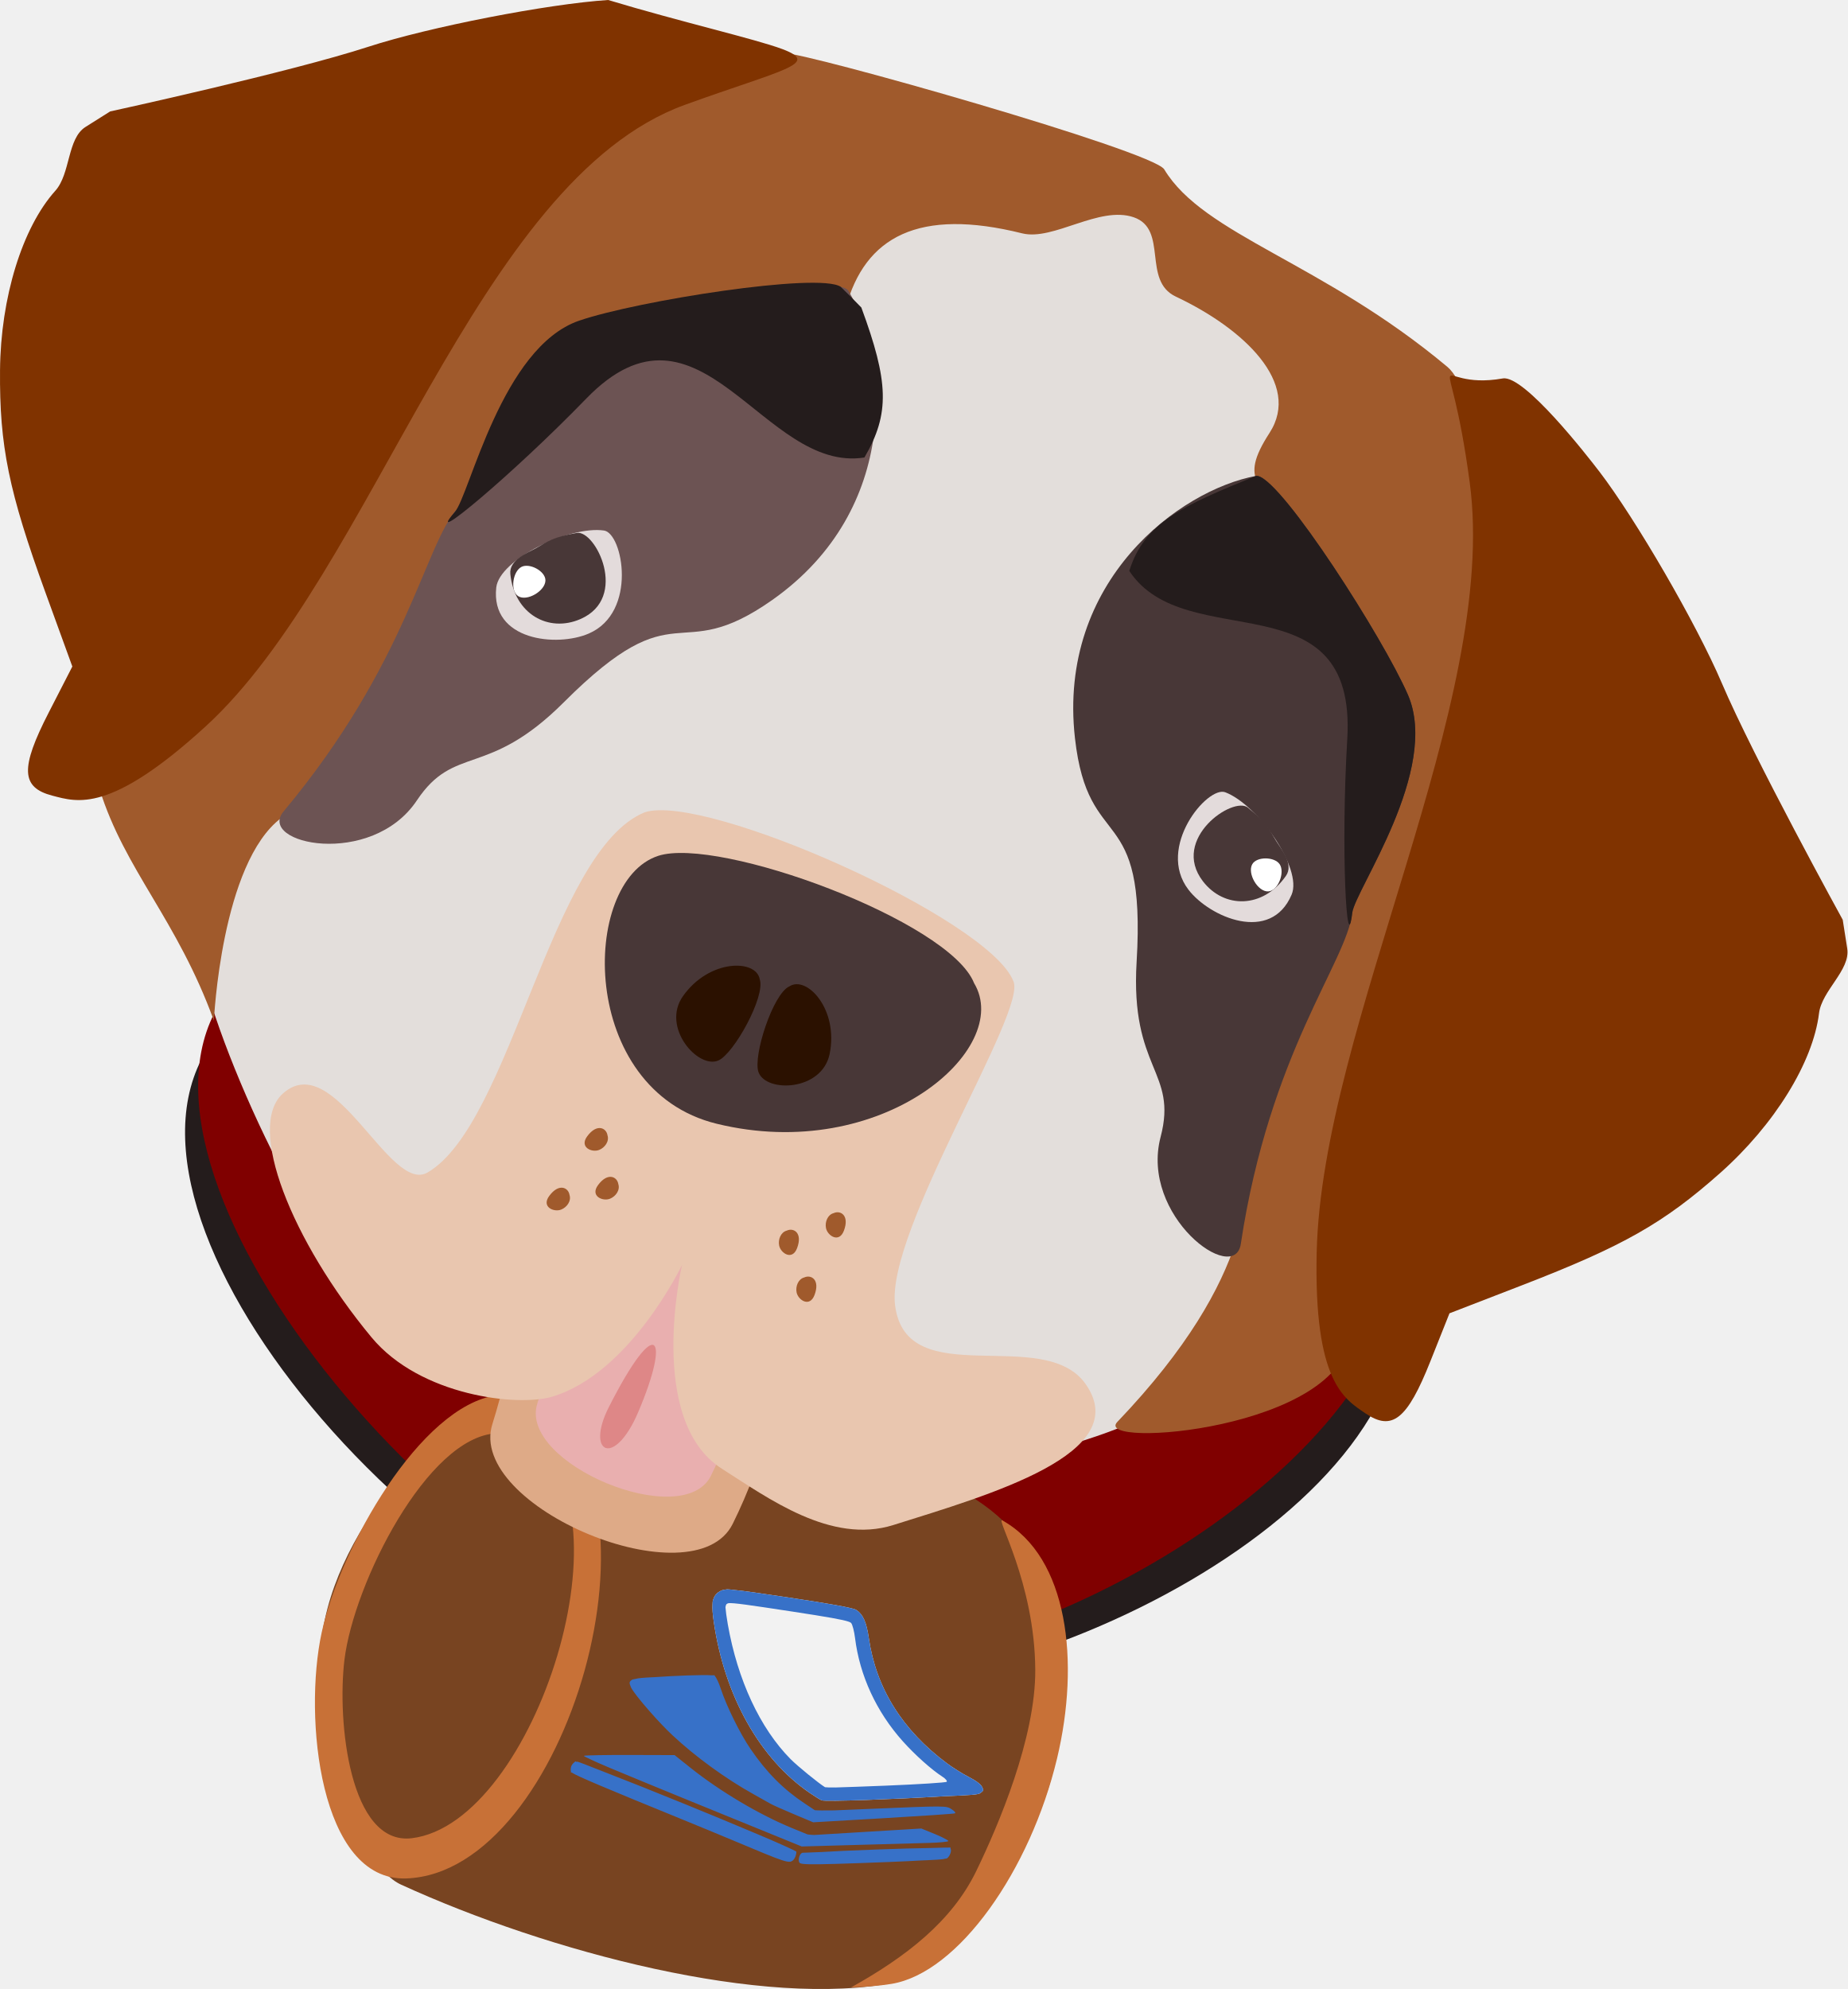
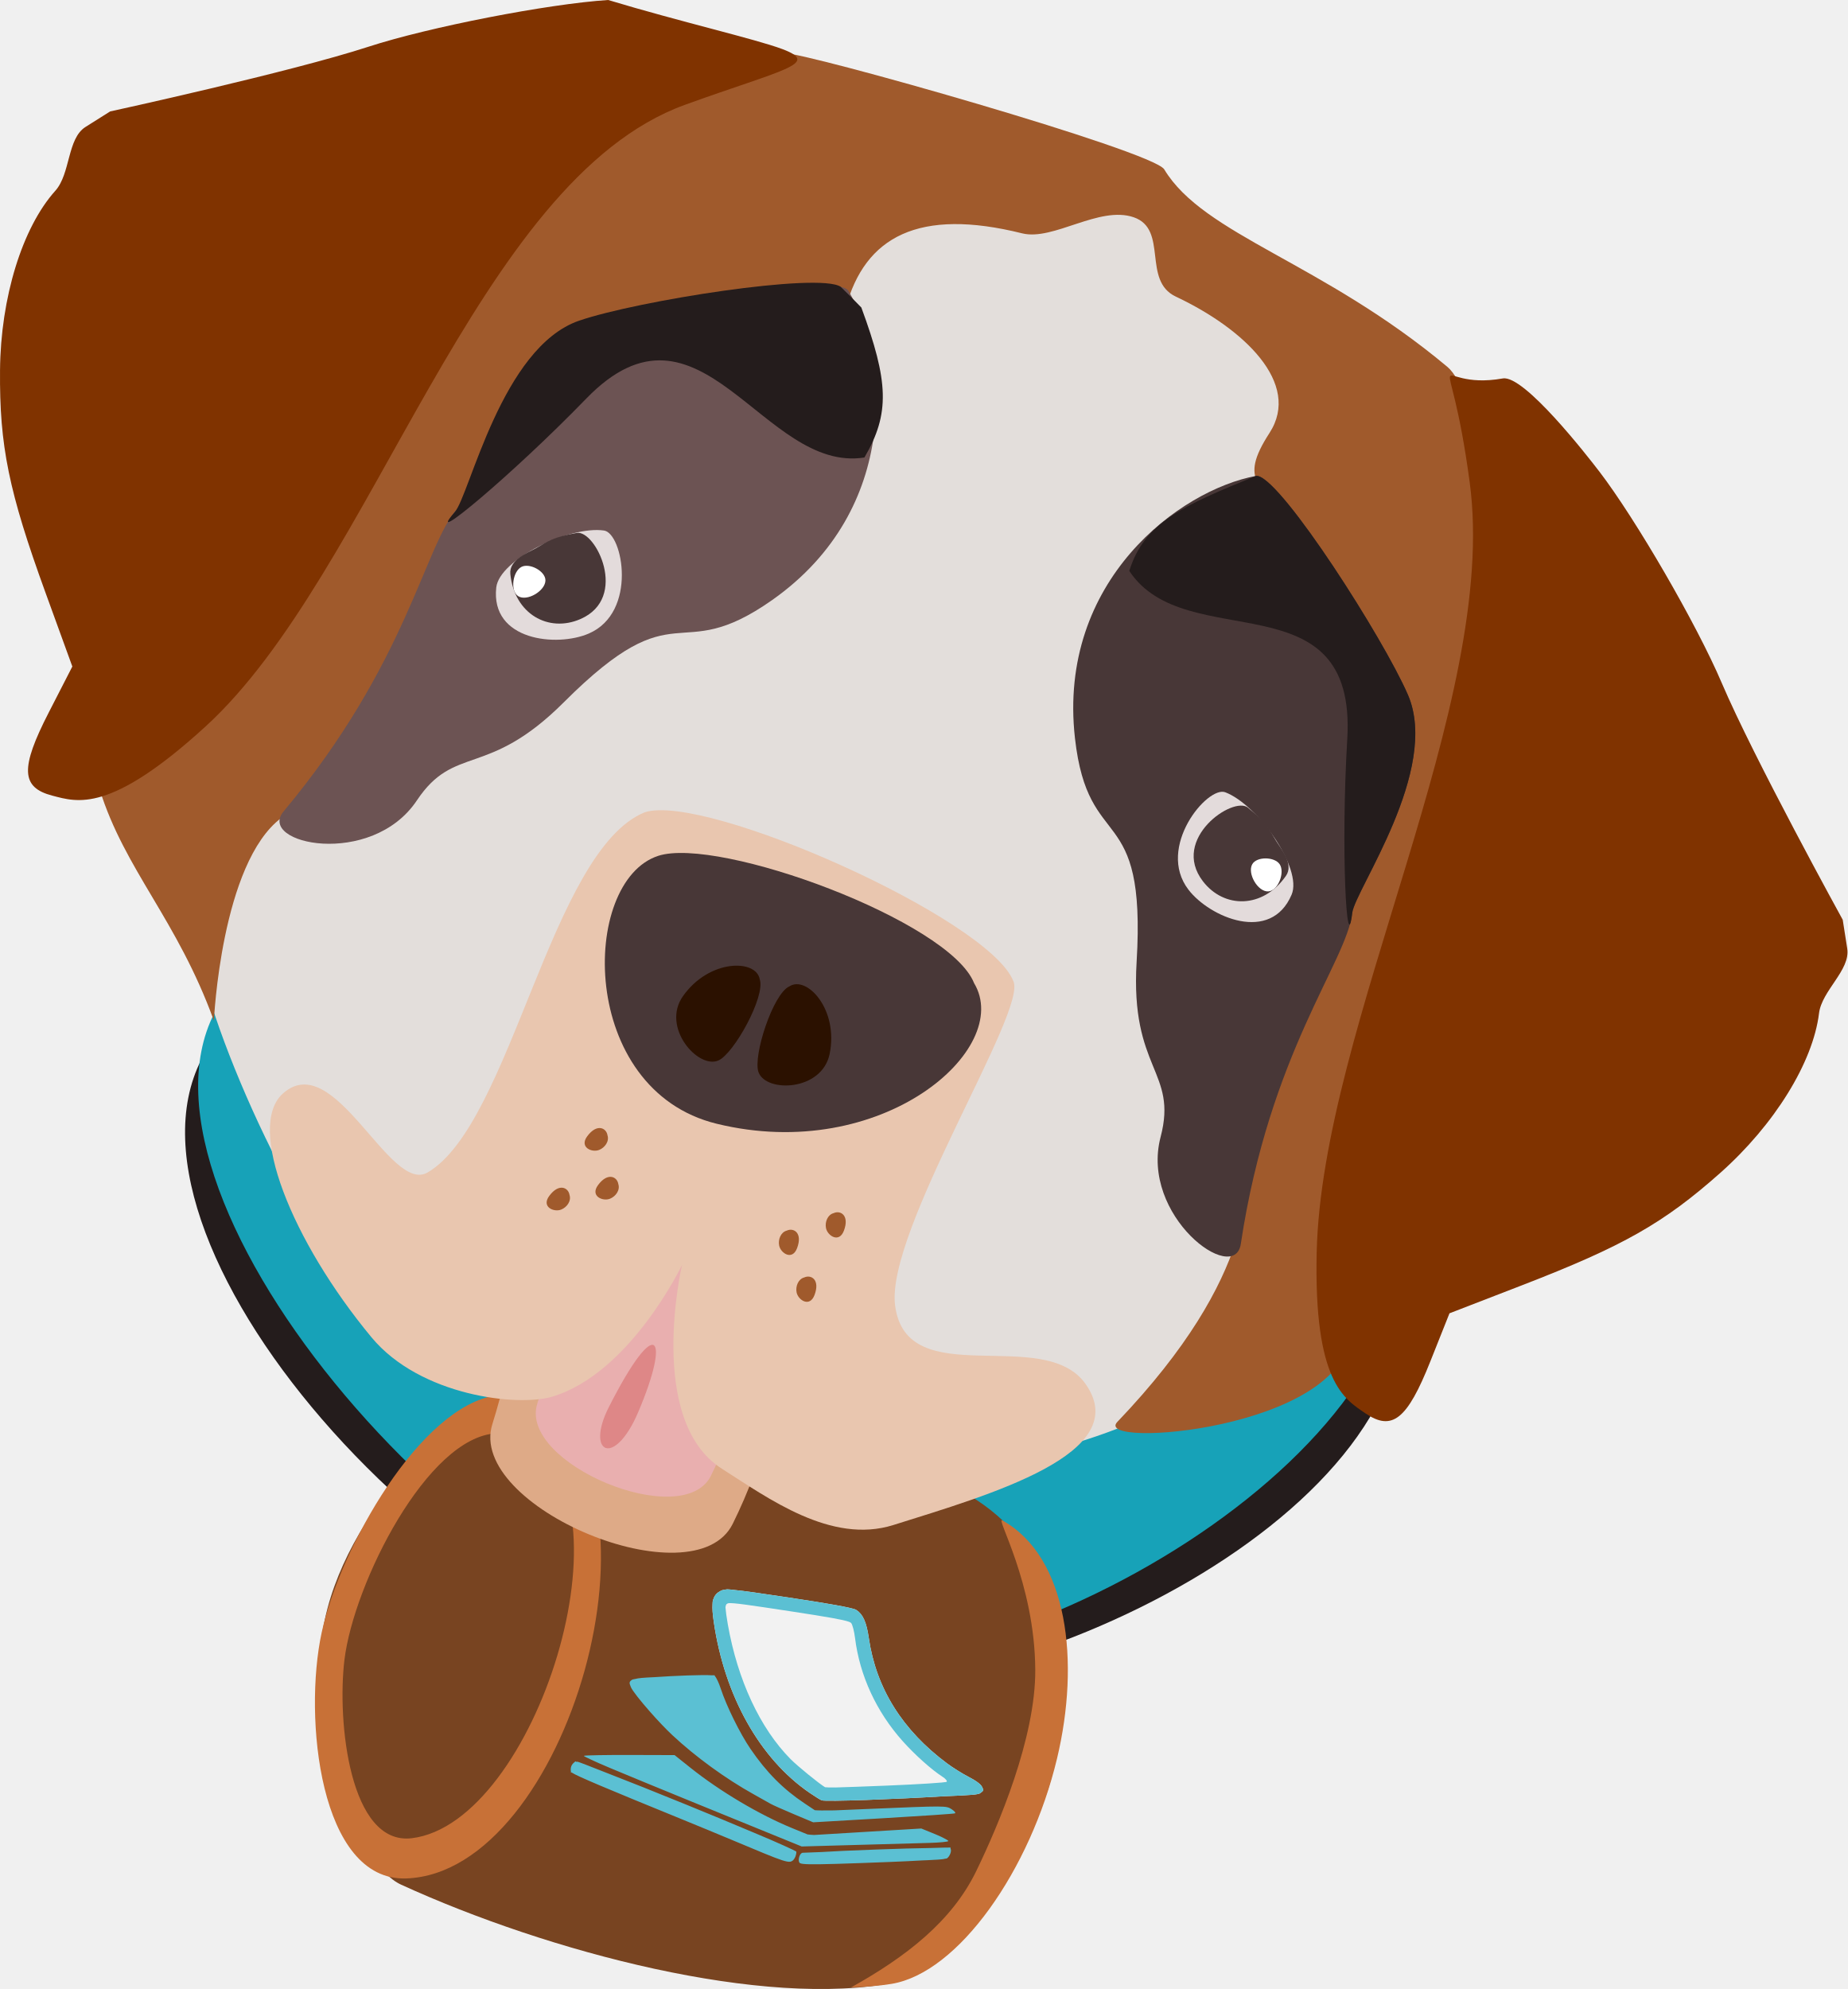
<svg xmlns="http://www.w3.org/2000/svg" width="82.628mm" height="88.947mm" viewBox="0 0 82.628 88.947" version="1.1" id="svg8">
  <defs id="defs2" />
  <g id="layer1" transform="translate(-27.91309,-94.14406)">
    <path id="path1052" d="m 36.921,141.523 c -4.348,8.503 11.522,26.483 25.449,28.097 11.079,1.284 29.588,-8.074 28.207,-17.999 -1.108,-7.962 -50.649,-15.976 -53.655,-10.098 z" style="fill:#241c1c;stroke-width:0.411" />
-     <path style="fill:#800000;stroke-width:0.411" d="m 37.498,139.454 c -4.348,8.503 11.815,27.368 24.343,29.108 11.482,1.595 30.117,-9.661 28.736,-19.586 -1.108,-7.962 -50.073,-15.4 -53.079,-9.522 z" id="path1014" />
+     <path style="fill:#17a2b8;stroke-width:0.411;fill-opacity:1" d="m 37.498,139.454 c -4.348,8.503 11.815,27.368 24.343,29.108 11.482,1.595 30.117,-9.661 28.736,-19.586 -1.108,-7.962 -50.073,-15.4 -53.079,-9.522 z" id="path1014" />
    <g id="g19268">
      <path id="path1038" d="m 67.984,182.789 c -5.883,1.198 -15.531,-1.344 -22.136,-4.366 -1.926,-0.881 -4.72,-6.897 -3.287,-12.357 1.389,-5.293 6.955,-10.056 8.293,-9.505 3.846,1.584 21.771,0.664 23.558,8.379 0.19,0.82 1.355,5.065 0.563,8.544 -0.669,2.94 -4.458,8.789 -6.99,9.305 z" style="fill:#784421;stroke-width:0.342" />
      <path id="path1036" d="m 50.123,156.542 c -3.412,0.471 -7.008,6.837 -7.824,10.61 -0.82,3.788 -0.093,11.127 3.78,10.995 7.235,-0.246 12.113,-17.529 5.796,-21.064 -0.624,-0.349 -1.12,-0.628 -1.751,-0.541 z m -0.011,1.701 c 0.44,-0.021 0.887,0.118 1.325,0.344 4.981,2.572 0.456,17.09 -5.109,17.761 -2.772,0.334 -3.346,-5.206 -3.01,-7.977 0.415,-3.423 3.716,-9.983 6.795,-10.128 z" style="fill:#c87137;stroke-width:0.342" />
      <path style="fill:#c87137;stroke-width:0.342" d="m 71.57,177.827 c -1.092,2.244 -3.138,3.825 -5.593,5.193 0.586,-0.021 1.216,-0.062 1.8,-0.157 3.005,-0.489 6.22,-5.095 7.411,-10.08 1.033,-4.322 0.496,-9.001 -2.438,-10.643 -0.351,-0.196 1.442,2.757 1.464,6.677 0.017,3.046 -1.647,6.96 -2.645,9.012 z" id="path1041" />
    </g>
    <g id="g19216" transform="rotate(14.57255,65.92065,132.2729)">
      <path style="fill:#e3dedb;stroke-width:0.411" d="m 60.52,105.462 c -0.575,1.498 -14.478,5.334 -16.231,13.356 -0.971,4.443 -5.86,23.97 -5.535,24.86 1.194,3.268 8.526,12.438 11.369,12.864 0,0 20.909,1.199 23.693,1.995 2.192,0.626 17.902,-6.35 14.681,-13.19 -3.961,-8.412 0.751,-16.439 -0.007,-24.425 -0.359,-3.779 -8.226,-9.392 -8.739,-12.421 -0.495,-2.925 -6.281,-7.257 -8.444,-7.867 -0.69,-0.675 -9.607,1.752 -10.788,4.828 z" id="path936" />
      <path id="path930" d="m 54.079,98.411 c -2.575,0.85 -10.928,9.238 -11.624,11.705 -0.997,3.533 -11.434,25.11 -9.718,27.862 2.004,3.213 4.815,4.756 7.549,8.726 0,0 -1.461,-6.906 0.635,-9.534 2.15,-2.695 4.263,-8.541 4.263,-8.541 -0.612,2.733 0.432,-11.362 1.359,-12.477 8.101,-9.755 13.067,-6.663 13.071,-7.392 0.019,-3.334 2.053,-5.181 6.798,-5.229 1.439,-0.015 3.019,-2.078 4.649,-1.951 1.643,0.129 1.064,2.649 2.712,2.959 3.299,0.62 6.425,2.335 5.592,4.846 -0.838,2.527 0.281,2.318 2.002,3.795 4.321,3.709 4.321,3.709 6.568,11.615 1.35,4.748 -2.565,8.364 -1.384,15.632 0.271,1.666 1.83,5.445 -2.646,13.475 -0.816,1.465 9.912,-2.22 9.073,-6.423 -1.472,-7.372 -0.991,-6.934 -0.555,-12.923 0.148,-2.042 -0.392,-13.136 -0.68,-15.791 -0.843,-7.758 -3.96,-13.547 -5.416,-14.237 -6.62,-3.138 -12.025,-2.96 -14.485,-5.365 -0.69,-0.675 -16.935,-1.027 -17.763,-0.753 z" style="fill:#a05a2c;stroke-width:0.411" />
      <path id="path932" d="m 59.16,107.887 c -1.766,0.045 -8.549,3.026 -10.72,4.415 -3.092,1.978 -2.906,8.579 -3.376,9.488 -1.017,1.967 -0.413,7.241 -4.116,15.069 -0.813,1.718 4.445,1.48 5.645,-1.974 0.999,-2.877 2.804,-1.727 5.257,-5.902 3.709,-6.313 4.433,-2.713 7.87,-6.771 4.584,-5.411 2.275,-11.835 -0.184,-14.24 -0.065,-0.063 -0.193,-0.09 -0.376,-0.086 z" style="fill:#6c5353;stroke-width:0.411" />
      <path id="path934" d="m 79.356,111.381 c -0.038,7e-4 -0.07,0.007 -0.098,0.02 -3.117,1.456 -7.42,6.755 -4.883,13.378 1.902,4.967 3.776,1.808 5.188,8.992 0.934,4.751 3.017,4.263 3.009,7.309 -0.01,3.657 4.874,5.62 4.675,3.73 -0.905,-8.612 1.409,-13.39 1.099,-15.583 -0.143,-1.014 2.216,-7.181 -0.048,-10.071 -1.699,-2.168 -7.769,-7.797 -8.942,-7.775 z" style="fill:#483737;stroke-width:0.411" />
      <path style="fill:#803300;stroke-width:0.411" d="m 45.867,98.09 c -2.575,0.85 -7.46,3.191 -9.855,4.723 -3.092,1.978 -10.448,5.704 -10.448,5.704 l -0.892,0.949 c -0.666,0.709 -0.118,2.193 -0.589,3.102 -1.017,1.967 -1.163,5.241 -0.374,8.388 0.823,3.28 1.741,5.152 4.475,9.122 l 1.989,2.889 -0.504,2.255 c -0.612,2.733 -0.359,3.559 1.091,3.559 1.152,0 2.702,0.136 5.855,-4.72 5.54,-8.53 5.555,-26.662 13.75,-32.295 3.816,-2.622 5.453,-3.315 3.598,-3.511 -1.276,-0.135 -4.75,-0.034 -8.097,-0.165 z" id="path840" />
      <path id="path928" d="m 94.064,107.336 c 2.137,1.67 5.944,5.522 7.682,7.774 2.243,2.906 7.908,8.897 7.908,8.897 l 0.519,1.195 c 0.387,0.892 -0.629,2.104 -0.493,3.119 0.293,2.195 -0.675,5.326 -2.48,8.021 -1.882,2.81 -3.378,4.261 -7.292,7.075 l -2.848,2.047 -0.287,2.293 c -0.347,2.779 -0.864,3.471 -2.229,2.981 -1.085,-0.389 -2.589,-0.784 -3.918,-6.419 -2.334,-9.9 1.718,-25.833 -2.038,-35.041 -2.679,-6.566 -2.865,-3.444 0.262,-4.876 0.878,-0.402 4.526,2.398 5.214,2.935 z" style="fill:#803300;stroke-width:0.411" />
      <g transform="translate(133.646,1.880066)" id="g971">
        <path style="fill:#e3dbdb;stroke-width:0.411" d="m -52.153,123.556 c -0.842,-0.092 -2.384,3.156 -0.5,4.629 1.225,0.958 4.179,1.42 4.524,-0.95 0.182,-1.252 -2.481,-3.511 -4.024,-3.679 z" id="path960" />
        <path id="path962" d="m -51,123.967 c -0.769,-0.353 -3.008,2.216 -1.124,3.689 1.225,0.958 2.911,0.522 3.537,-1.163 0.224,-0.604 -0.518,-1.114 -0.833,-1.419 -0.447,-0.434 -0.58,-0.648 -1.58,-1.107 z" style="fill:#483737;stroke-width:0.411" />
        <path style="fill:#ffffff;stroke-width:0.411" d="m -50.176,126.368 c -0.122,0.455 0.558,1.144 1.004,0.993 0.415,-0.14 0.511,-1.01 0.184,-1.302 -0.305,-0.272 -1.081,-0.087 -1.188,0.308 z" id="path966" />
      </g>
      <g id="g979" transform="matrix(-1,0,0,1,-0.495654,-2.457691)">
        <path id="path973" d="m -52.153,123.556 c -0.842,-0.092 -2.384,3.156 -0.5,4.629 1.225,0.958 4.179,1.42 4.524,-0.95 0.182,-1.252 -2.481,-3.511 -4.024,-3.679 z" style="fill:#e3dbdb;stroke-width:0.411" />
        <path style="fill:#483737;stroke-width:0.411" d="m -51,123.967 c -0.769,-0.353 -3.008,2.216 -1.124,3.689 1.225,0.958 2.911,0.522 3.537,-1.163 0.224,-0.604 -0.518,-1.114 -0.833,-1.419 -0.447,-0.434 -0.58,-0.648 -1.58,-1.107 z" id="path975" />
        <path id="path977" d="m -50.176,126.368 c -0.122,0.455 0.558,1.144 1.004,0.993 0.415,-0.14 0.511,-1.01 0.184,-1.302 -0.305,-0.272 -1.081,-0.087 -1.188,0.308 z" style="fill:#ffffff;stroke-width:0.411" />
      </g>
      <path style="fill:#241c1c;stroke-width:0.411" d="m 79.356,111.381 c -0.038,7e-4 -0.07,0.007 -0.098,0.02 -2.833,2.117 -4.301,3.259 -4.411,5.535 3.414,3.077 9.918,-2.35 11.33,4.834 0.934,4.751 2.478,9.649 2.168,7.456 -0.143,-1.014 2.216,-7.181 -0.048,-10.071 -1.699,-2.168 -7.769,-7.797 -8.942,-7.775 z" id="path981" />
      <path id="path983" d="m 59.16,107.887 c 0.036,0.013 1.104,0.643 1.126,0.664 2.019,2.904 2.437,4.262 1.821,6.456 -4.211,1.84 -9.092,-5.79 -12.703,0.58 -2.388,4.212 -5.4,8.371 -4.414,6.389 0.456,-0.917 0.167,-7.655 3.229,-9.681 2.297,-1.52 9.835,-4.8 10.941,-4.409 z" style="fill:#241c1c;stroke-width:0.411" />
      <g transform="translate(17.76488,-7.559524)" id="g18927">
        <path id="path1006" d="m 45.601,155.639 c -8.334,-1.613 -6.164,6.67 -6.488,12.947 -0.2,3.875 10.733,5.413 11.526,1.615 1.302,-6.233 0.058,-13.576 -5.039,-14.562 z" style="fill:#deaa87;stroke-width:0.411" />
        <path style="fill:#e9afaf;stroke-width:0.297" d="m 45.514,157.846 c -6.021,-1.165 -4.453,4.818 -4.687,9.354 -0.144,2.799 7.754,3.91 8.327,1.167 0.941,-4.503 0.042,-9.808 -3.64,-10.521 z" id="path1008" />
        <path style="fill:#e9c6af;stroke-width:0.411" d="m 38.827,140.392 c -3.643,2.711 -2.281,14.975 -5.347,18.034 -1.39,1.386 -5.425,-4.347 -7.146,-1.8 -1.25,1.85 2.033,6.297 6.567,9.564 2.784,2.006 7.136,1.361 8.49,0.541 3.121,-1.89 4.141,-7.164 4.141,-7.164 0,0 0.18,7.138 4.023,8.373 2.315,0.744 5.569,2.056 8.05,0.505 3.853,-2.409 9.616,-5.808 6.744,-8.259 -2.486,-2.123 -7.655,2.443 -9.141,-1.269 -1.251,-3.125 2.445,-14.294 1.465,-15.37 -1.759,-2.412 -15.449,-4.687 -17.845,-3.154 z" id="path940" />
        <path id="path938" d="m 39.896,142.13 c -3.092,1.978 -0.828,11.029 5.548,10.935 7.6,-0.112 12.017,-6.579 9.557,-8.984 -1.759,-2.412 -12.71,-3.484 -15.105,-1.952 z" style="fill:#483737;stroke-width:0.411" />
        <g id="g19222" transform="rotate(5.432815,44.80293,142.9029)">
          <path id="path18893" d="m 47.373,150.154 c 0.635,0.751 2.958,-0.17 2.708,-1.86 -0.298,-2.014 -2.172,-2.959 -2.724,-2.22 -0.578,0.552 -0.476,3.498 0.016,4.08 z" style="fill:#2b1100;stroke-width:0.11" />
          <path style="fill:#2b1100;stroke-width:0.11" d="m 45.501,150.279 c -0.72,0.67 -2.917,-0.521 -2.467,-2.169 0.536,-1.965 2.509,-2.679 2.968,-1.88 0.508,0.617 0.056,3.53 -0.501,4.049 z" id="path18895" />
        </g>
        <g transform="matrix(1.164192,0.1347759,-0.1347759,1.164192,17.22818,-27.91682)" id="g19175">
          <path id="path19166" d="m 37.853,153.184 c -0.22,0.205 -0.751,0.183 -0.613,-0.321 0.164,-0.601 0.567,-0.56 0.707,-0.315 0.156,0.189 0.076,0.478 -0.094,0.636 z" style="fill:#a05a2c;stroke-width:0.034" />
          <path style="fill:#a05a2c;stroke-width:0.034" d="m 38.911,154.771 c -0.22,0.205 -0.751,0.183 -0.613,-0.321 0.164,-0.601 0.567,-0.56 0.707,-0.315 0.156,0.189 0.076,0.478 -0.094,0.636 z" id="path19168" />
          <path id="path19170" d="m 37.324,155.83 c -0.22,0.205 -0.751,0.183 -0.613,-0.321 0.164,-0.601 0.567,-0.56 0.707,-0.315 0.156,0.189 0.076,0.478 -0.094,0.636 z" style="fill:#a05a2c;stroke-width:0.034" />
        </g>
        <g id="g19183" transform="matrix(-1.092006,-0.4254764,-0.4254764,1.092006,157.8594,5.176944)">
          <path style="fill:#a05a2c;stroke-width:0.034" d="m 37.853,153.184 c -0.22,0.205 -0.751,0.183 -0.613,-0.321 0.164,-0.601 0.567,-0.56 0.707,-0.315 0.156,0.189 0.076,0.478 -0.094,0.636 z" id="path19177" />
          <path id="path19179" d="m 38.911,154.771 c -0.22,0.205 -0.751,0.183 -0.613,-0.321 0.164,-0.601 0.567,-0.56 0.707,-0.315 0.156,0.189 0.076,0.478 -0.094,0.636 z" style="fill:#a05a2c;stroke-width:0.034" />
          <path style="fill:#a05a2c;stroke-width:0.034" d="m 37.324,155.83 c -0.22,0.205 -0.751,0.183 -0.613,-0.321 0.164,-0.601 0.567,-0.56 0.707,-0.315 0.156,0.189 0.076,0.478 -0.094,0.636 z" id="path19181" />
        </g>
        <path id="path19218" d="m 43.962,166.548 c -0.492,2.257 0.924,2.574 1.328,-0.112 0.554,-3.676 -0.309,-4.563 -1.328,0.112 z" style="fill:#de8787;stroke-width:0.297" />
      </g>
    </g>
    <g transform="matrix(0.1973469,0.06413467,-0.06413467,0.1973469,43.39278,127.1696)" id="g19361">
      <path id="path19357" d="m 162.424,144.593 c -1.182,-0.093 -5.732,0.531 -14.455,1.981 -6.309,1.049 -9.703,1.636 -11.651,2.075 -0.694,0.137 -1.22,0.251 -1.449,0.323 -0.172,0.054 -0.342,0.136 -0.508,0.236 -0.376,0.159 -0.602,0.317 -0.784,0.5 -0.638,0.641 -0.967,1.293 -0.969,2.157 -0.01,0.067 -0.019,0.133 -0.024,0.199 -0.015,0.203 0.051,0.527 0.176,0.935 0.225,0.927 0.702,2.075 1.448,3.583 7.131,14.426 18.532,24.953 31,28.627 1.241,0.366 2.578,0.699 2.972,0.741 0.845,0.09 15.462,-5.298 24.667,-8.922 5.559,-2.056 7.214,-2.721 7.409,-3.16 3.5e-4,-4.3e-4 0.002,-0.002 0.002,-0.002 0.525,-0.675 0.512,-0.808 -0.139,-1.418 -0.457,-0.429 -1.669,-0.825 -3.332,-1.09 -1.438,-0.229 -3.814,-0.819 -5.281,-1.311 -11.417,-3.833 -19.616,-10.709 -24.45,-20.504 -1.526,-3.093 -2.794,-4.498 -4.441,-4.92 -0.049,-0.013 -0.113,-0.022 -0.192,-0.028 z" style="fill:#f2f2f2;stroke-width:0.36" />
-       <path style="fill:#3771c8;stroke-width:0.36" d="m 162.424,144.593 c -1.182,-0.093 -5.732,0.531 -14.455,1.981 -6.309,1.049 -9.703,1.636 -11.651,2.075 -0.694,0.137 -1.22,0.251 -1.449,0.323 -0.172,0.054 -0.342,0.136 -0.508,0.236 -0.376,0.159 -0.602,0.317 -0.784,0.5 -0.638,0.641 -0.967,1.293 -0.969,2.157 -0.01,0.067 -0.019,0.133 -0.024,0.199 -0.015,0.203 0.051,0.527 0.176,0.935 0.225,0.927 0.702,2.075 1.448,3.583 7.131,14.425 18.532,24.953 31,28.627 1.241,0.366 2.578,0.699 2.972,0.741 0.845,0.09 15.462,-5.298 24.667,-8.922 5.559,-2.056 7.214,-2.721 7.409,-3.16 3.5e-4,-4.3e-4 0.002,-0.002 0.002,-0.002 0.525,-0.675 0.512,-0.808 -0.139,-1.418 -0.457,-0.429 -1.669,-0.825 -3.332,-1.09 -1.438,-0.229 -3.814,-0.819 -5.281,-1.311 -11.417,-3.833 -19.616,-10.709 -24.45,-20.504 -1.526,-3.093 -2.794,-4.498 -4.441,-4.92 -0.049,-0.013 -0.113,-0.022 -0.192,-0.028 z m -0.555,2.944 c 0.293,0.011 0.475,0.049 0.573,0.111 0.372,0.235 1.173,1.492 1.782,2.793 3.461,7.408 9.314,13.728 16.673,17.999 3.453,2.004 7.783,3.911 10.53,4.636 0.734,0.194 1.262,0.527 1.173,0.74 -0.089,0.213 -5.572,2.39 -12.186,4.838 -4.363,1.615 -8.072,2.968 -10.232,3.74 -1.167,0.385 -1.944,0.62 -2.163,0.644 -1.471,-0.34 -7.018,-2.481 -8.914,-3.456 -8.316,-4.278 -16.162,-12.698 -21.879,-23.478 -0.721,-1.359 -1.33,-2.628 -1.606,-3.319 -4e-5,-2.4e-4 1.1e-4,-4.6e-4 6e-5,-7.1e-4 -0.064,-0.314 -0.051,-0.544 0.02,-0.727 0.08,-0.111 0.189,-0.215 0.333,-0.311 1.029,-0.432 4.126,-0.965 13.489,-2.504 7.77,-1.276 11.137,-1.75 12.408,-1.705 z m -23.939,19.922 -0.031,0.012 -0.012,-0.014 -0.518,0.181 c -1.829,0.441 -7.629,2.576 -11.75,4.246 -2e-4,8e-5 -3.5e-4,-1.2e-4 -7.2e-4,-5e-5 -2.117,0.794 -3.184,1.244 -3.736,1.623 -0.292,0.151 -0.511,0.276 -0.565,0.346 -0.48,0.62 -0.453,0.804 0.237,1.6 0.571,0.659 2.929,2.217 5.591,3.79 2.072,1.224 4.325,2.458 6.094,3.286 6.214,2.906 13.845,5.389 20.629,6.713 1.761,0.344 3.602,0.713 4.09,0.82 0.488,0.107 2.932,0.366 5.43,0.575 l 3.909,0.328 0.422,0.038 0.005,-0.002 0.207,0.017 14.053,-5.488 c 7.729,-3.019 14.205,-5.62 14.392,-5.781 0.195,-0.168 -0.191,-0.432 -0.907,-0.622 -1.42,-0.375 -1.22,-0.439 -17.367,5.57 l -6.648,2.474 c -2.062,0.704 -3.528,1.169 -4.002,1.259 l -2.561,-0.719 c -5.351,-1.503 -9.842,-3.813 -14.713,-7.569 -3.151,-2.43 -7.766,-7.165 -10.099,-10.361 -0.765,-1.048 -1.612,-1.948 -2.03,-2.178 z m 52.574,17.628 -11.228,4.413 -10.316,4.054 c -0.489,0.136 -0.948,0.246 -1.381,0.324 l -3.524,-0.26 c -7.614,-0.562 -17.263,-2.73 -24.893,-5.594 l -4.119,-1.546 -9.067,2.917 c -4.987,1.604 -9.249,3.074 -9.471,3.265 -0.081,0.07 0.568,0.179 1.836,0.324 1.724,0.231 5.73,0.569 12.606,1.088 3.07,0.237 6.547,0.498 10.696,0.801 l 25.541,1.864 11.036,-3.931 c 6.07,-2.163 12.746,-4.539 14.834,-5.282 2.088,-0.742 3.807,-1.489 3.82,-1.659 0.008,-0.106 -0.58,-0.24 -1.424,-0.358 -0.115,-0.018 -0.246,-0.036 -0.381,-0.053 -0.241,-0.029 -0.505,-0.053 -0.775,-0.078 -0.191,-0.018 -0.352,-0.038 -0.567,-0.053 l -0.027,-0.002 -2.844,-0.208 z m 7.218,1.97 c -0.067,-0.005 -1.73,0.584 -4.073,1.427 -2.774,0.944 -6.675,2.329 -10.974,3.909 -5.426,1.994 -8.825,3.267 -11.054,4.161 0,0 -3.39,1.267 -3.776,1.393 -0.637,0.207 -0.533,1.604 -0.255,1.993 0.454,0.637 -0.341,1.121 18.742,-5.918 2.502,-0.923 4.733,-1.774 6.636,-2.515 0.305,-0.112 0.498,-0.182 0.809,-0.297 1.632,-0.601 3.18,-1.233 3.44,-1.405 0.018,-0.012 0.035,-0.032 0.052,-0.051 0.263,-0.122 0.455,-0.219 0.483,-0.257 0.465,-0.626 0.496,-1.875 0.091,-2.22 -0.018,-0.132 -0.057,-0.216 -0.122,-0.221 z m -56.788,8.81 c -6.971,-0.509 -13.87,-0.964 -18.809,-1.23 -3.71,-0.234 -6.405,-0.384 -6.564,-0.336 -0.052,0.016 -0.101,0.052 -0.15,0.098 l -0.349,-0.027 -0.012,0.161 c -0.222,0.249 -0.412,0.702 -0.439,1.074 -0.027,0.372 0.095,0.848 0.279,1.126 l -0.011,0.156 -3.6e-4,0.005 0.292,0.021 c 1.21,0.357 7.841,0.929 25.392,2.21 18.904,1.38 24.041,2.177 25.305,1.486 1.023,-0.56 0.673,-2.45 0.521,-2.482 -0.065,-0.074 -4.501,-0.613 -10.091,-1.051 -4.482,-0.385 -9.89,-0.811 -15.363,-1.21 z" id="path19342" />
+       <path style="fill:#5bc0d3;stroke-width:0.36;fill-opacity:1" d="m 162.424,144.593 c -1.182,-0.093 -5.732,0.531 -14.455,1.981 -6.309,1.049 -9.703,1.636 -11.651,2.075 -0.694,0.137 -1.22,0.251 -1.449,0.323 -0.172,0.054 -0.342,0.136 -0.508,0.236 -0.376,0.159 -0.602,0.317 -0.784,0.5 -0.638,0.641 -0.967,1.293 -0.969,2.157 -0.01,0.067 -0.019,0.133 -0.024,0.199 -0.015,0.203 0.051,0.527 0.176,0.935 0.225,0.927 0.702,2.075 1.448,3.583 7.131,14.425 18.532,24.953 31,28.627 1.241,0.366 2.578,0.699 2.972,0.741 0.845,0.09 15.462,-5.298 24.667,-8.922 5.559,-2.056 7.214,-2.721 7.409,-3.16 3.5e-4,-4.3e-4 0.002,-0.002 0.002,-0.002 0.525,-0.675 0.512,-0.808 -0.139,-1.418 -0.457,-0.429 -1.669,-0.825 -3.332,-1.09 -1.438,-0.229 -3.814,-0.819 -5.281,-1.311 -11.417,-3.833 -19.616,-10.709 -24.45,-20.504 -1.526,-3.093 -2.794,-4.498 -4.441,-4.92 -0.049,-0.013 -0.113,-0.022 -0.192,-0.028 z m -0.555,2.944 c 0.293,0.011 0.475,0.049 0.573,0.111 0.372,0.235 1.173,1.492 1.782,2.793 3.461,7.408 9.314,13.728 16.673,17.999 3.453,2.004 7.783,3.911 10.53,4.636 0.734,0.194 1.262,0.527 1.173,0.74 -0.089,0.213 -5.572,2.39 -12.186,4.838 -4.363,1.615 -8.072,2.968 -10.232,3.74 -1.167,0.385 -1.944,0.62 -2.163,0.644 -1.471,-0.34 -7.018,-2.481 -8.914,-3.456 -8.316,-4.278 -16.162,-12.698 -21.879,-23.478 -0.721,-1.359 -1.33,-2.628 -1.606,-3.319 -4e-5,-2.4e-4 1.1e-4,-4.6e-4 6e-5,-7.1e-4 -0.064,-0.314 -0.051,-0.544 0.02,-0.727 0.08,-0.111 0.189,-0.215 0.333,-0.311 1.029,-0.432 4.126,-0.965 13.489,-2.504 7.77,-1.276 11.137,-1.75 12.408,-1.705 z m -23.939,19.922 -0.031,0.012 -0.012,-0.014 -0.518,0.181 c -1.829,0.441 -7.629,2.576 -11.75,4.246 -2e-4,8e-5 -3.5e-4,-1.2e-4 -7.2e-4,-5e-5 -2.117,0.794 -3.184,1.244 -3.736,1.623 -0.292,0.151 -0.511,0.276 -0.565,0.346 -0.48,0.62 -0.453,0.804 0.237,1.6 0.571,0.659 2.929,2.217 5.591,3.79 2.072,1.224 4.325,2.458 6.094,3.286 6.214,2.906 13.845,5.389 20.629,6.713 1.761,0.344 3.602,0.713 4.09,0.82 0.488,0.107 2.932,0.366 5.43,0.575 l 3.909,0.328 0.422,0.038 0.005,-0.002 0.207,0.017 14.053,-5.488 c 7.729,-3.019 14.205,-5.62 14.392,-5.781 0.195,-0.168 -0.191,-0.432 -0.907,-0.622 -1.42,-0.375 -1.22,-0.439 -17.367,5.57 l -6.648,2.474 c -2.062,0.704 -3.528,1.169 -4.002,1.259 l -2.561,-0.719 c -5.351,-1.503 -9.842,-3.813 -14.713,-7.569 -3.151,-2.43 -7.766,-7.165 -10.099,-10.361 -0.765,-1.048 -1.612,-1.948 -2.03,-2.178 z m 52.574,17.628 -11.228,4.413 -10.316,4.054 c -0.489,0.136 -0.948,0.246 -1.381,0.324 l -3.524,-0.26 c -7.614,-0.562 -17.263,-2.73 -24.893,-5.594 l -4.119,-1.546 -9.067,2.917 c -4.987,1.604 -9.249,3.074 -9.471,3.265 -0.081,0.07 0.568,0.179 1.836,0.324 1.724,0.231 5.73,0.569 12.606,1.088 3.07,0.237 6.547,0.498 10.696,0.801 l 25.541,1.864 11.036,-3.931 c 6.07,-2.163 12.746,-4.539 14.834,-5.282 2.088,-0.742 3.807,-1.489 3.82,-1.659 0.008,-0.106 -0.58,-0.24 -1.424,-0.358 -0.115,-0.018 -0.246,-0.036 -0.381,-0.053 -0.241,-0.029 -0.505,-0.053 -0.775,-0.078 -0.191,-0.018 -0.352,-0.038 -0.567,-0.053 l -0.027,-0.002 -2.844,-0.208 z m 7.218,1.97 c -0.067,-0.005 -1.73,0.584 -4.073,1.427 -2.774,0.944 -6.675,2.329 -10.974,3.909 -5.426,1.994 -8.825,3.267 -11.054,4.161 0,0 -3.39,1.267 -3.776,1.393 -0.637,0.207 -0.533,1.604 -0.255,1.993 0.454,0.637 -0.341,1.121 18.742,-5.918 2.502,-0.923 4.733,-1.774 6.636,-2.515 0.305,-0.112 0.498,-0.182 0.809,-0.297 1.632,-0.601 3.18,-1.233 3.44,-1.405 0.018,-0.012 0.035,-0.032 0.052,-0.051 0.263,-0.122 0.455,-0.219 0.483,-0.257 0.465,-0.626 0.496,-1.875 0.091,-2.22 -0.018,-0.132 -0.057,-0.216 -0.122,-0.221 z m -56.788,8.81 c -6.971,-0.509 -13.87,-0.964 -18.809,-1.23 -3.71,-0.234 -6.405,-0.384 -6.564,-0.336 -0.052,0.016 -0.101,0.052 -0.15,0.098 l -0.349,-0.027 -0.012,0.161 c -0.222,0.249 -0.412,0.702 -0.439,1.074 -0.027,0.372 0.095,0.848 0.279,1.126 l -0.011,0.156 -3.6e-4,0.005 0.292,0.021 c 1.21,0.357 7.841,0.929 25.392,2.21 18.904,1.38 24.041,2.177 25.305,1.486 1.023,-0.56 0.673,-2.45 0.521,-2.482 -0.065,-0.074 -4.501,-0.613 -10.091,-1.051 -4.482,-0.385 -9.89,-0.811 -15.363,-1.21 z" id="path19342" />
    </g>
  </g>
</svg>
